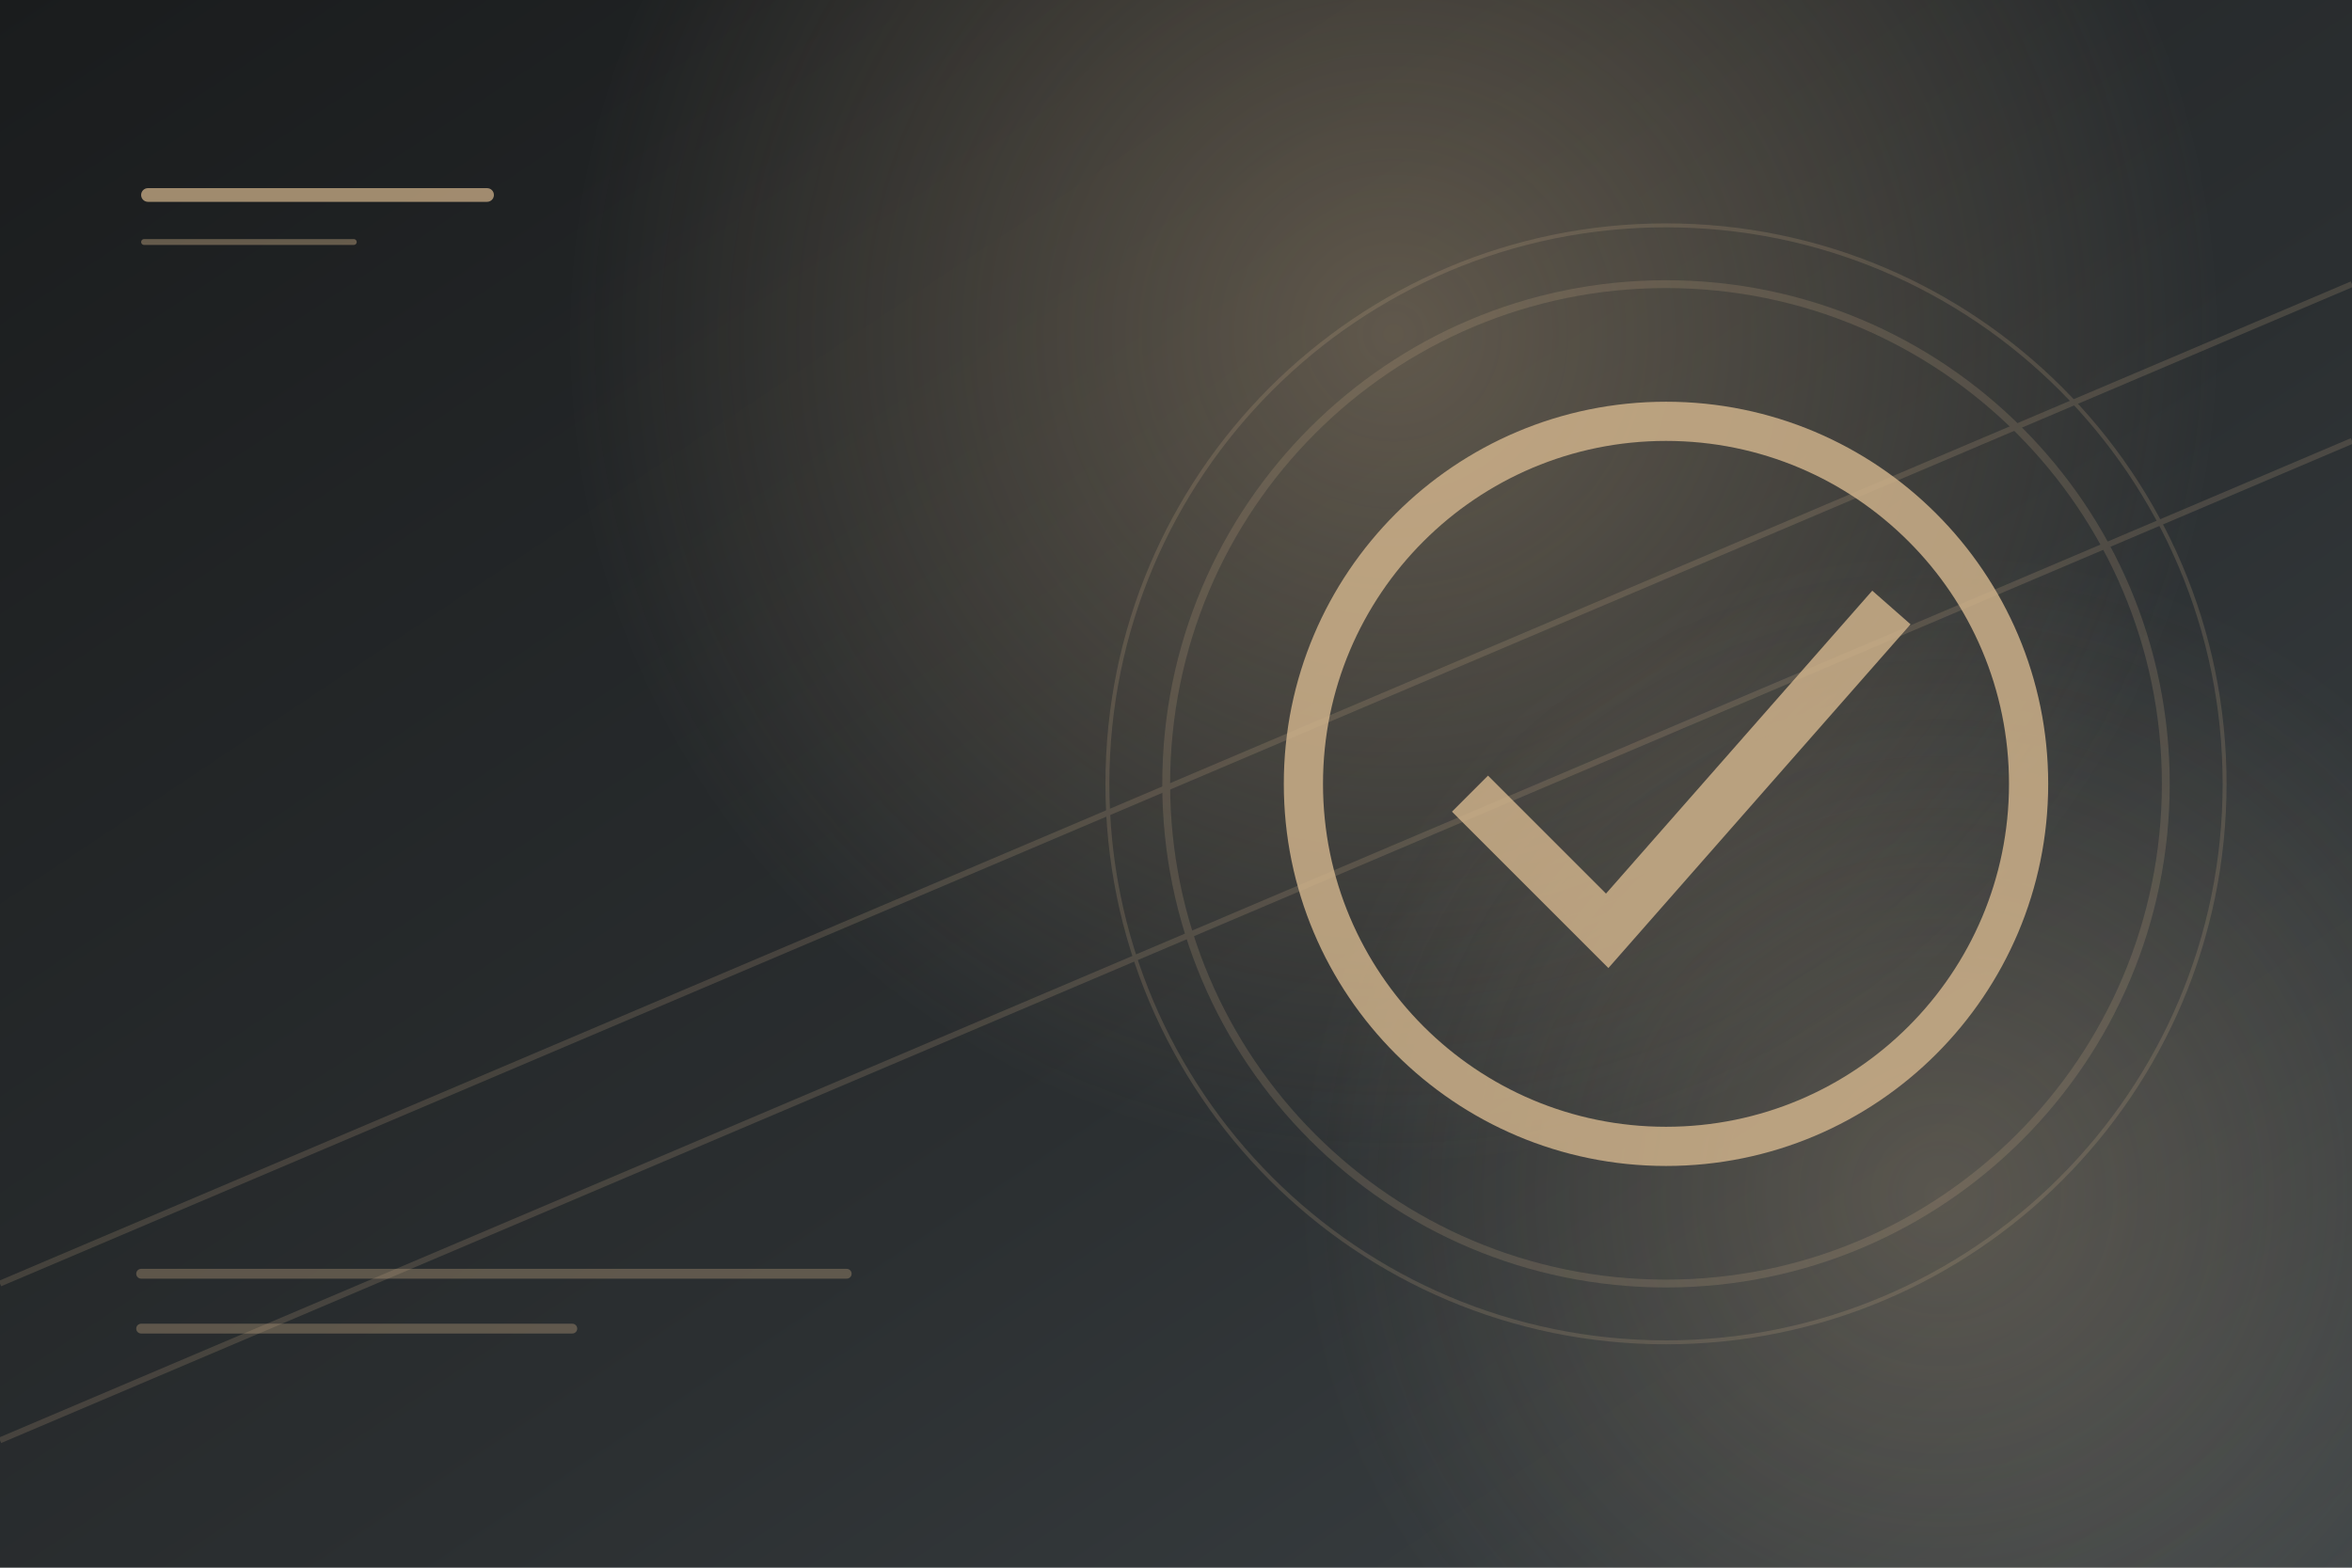
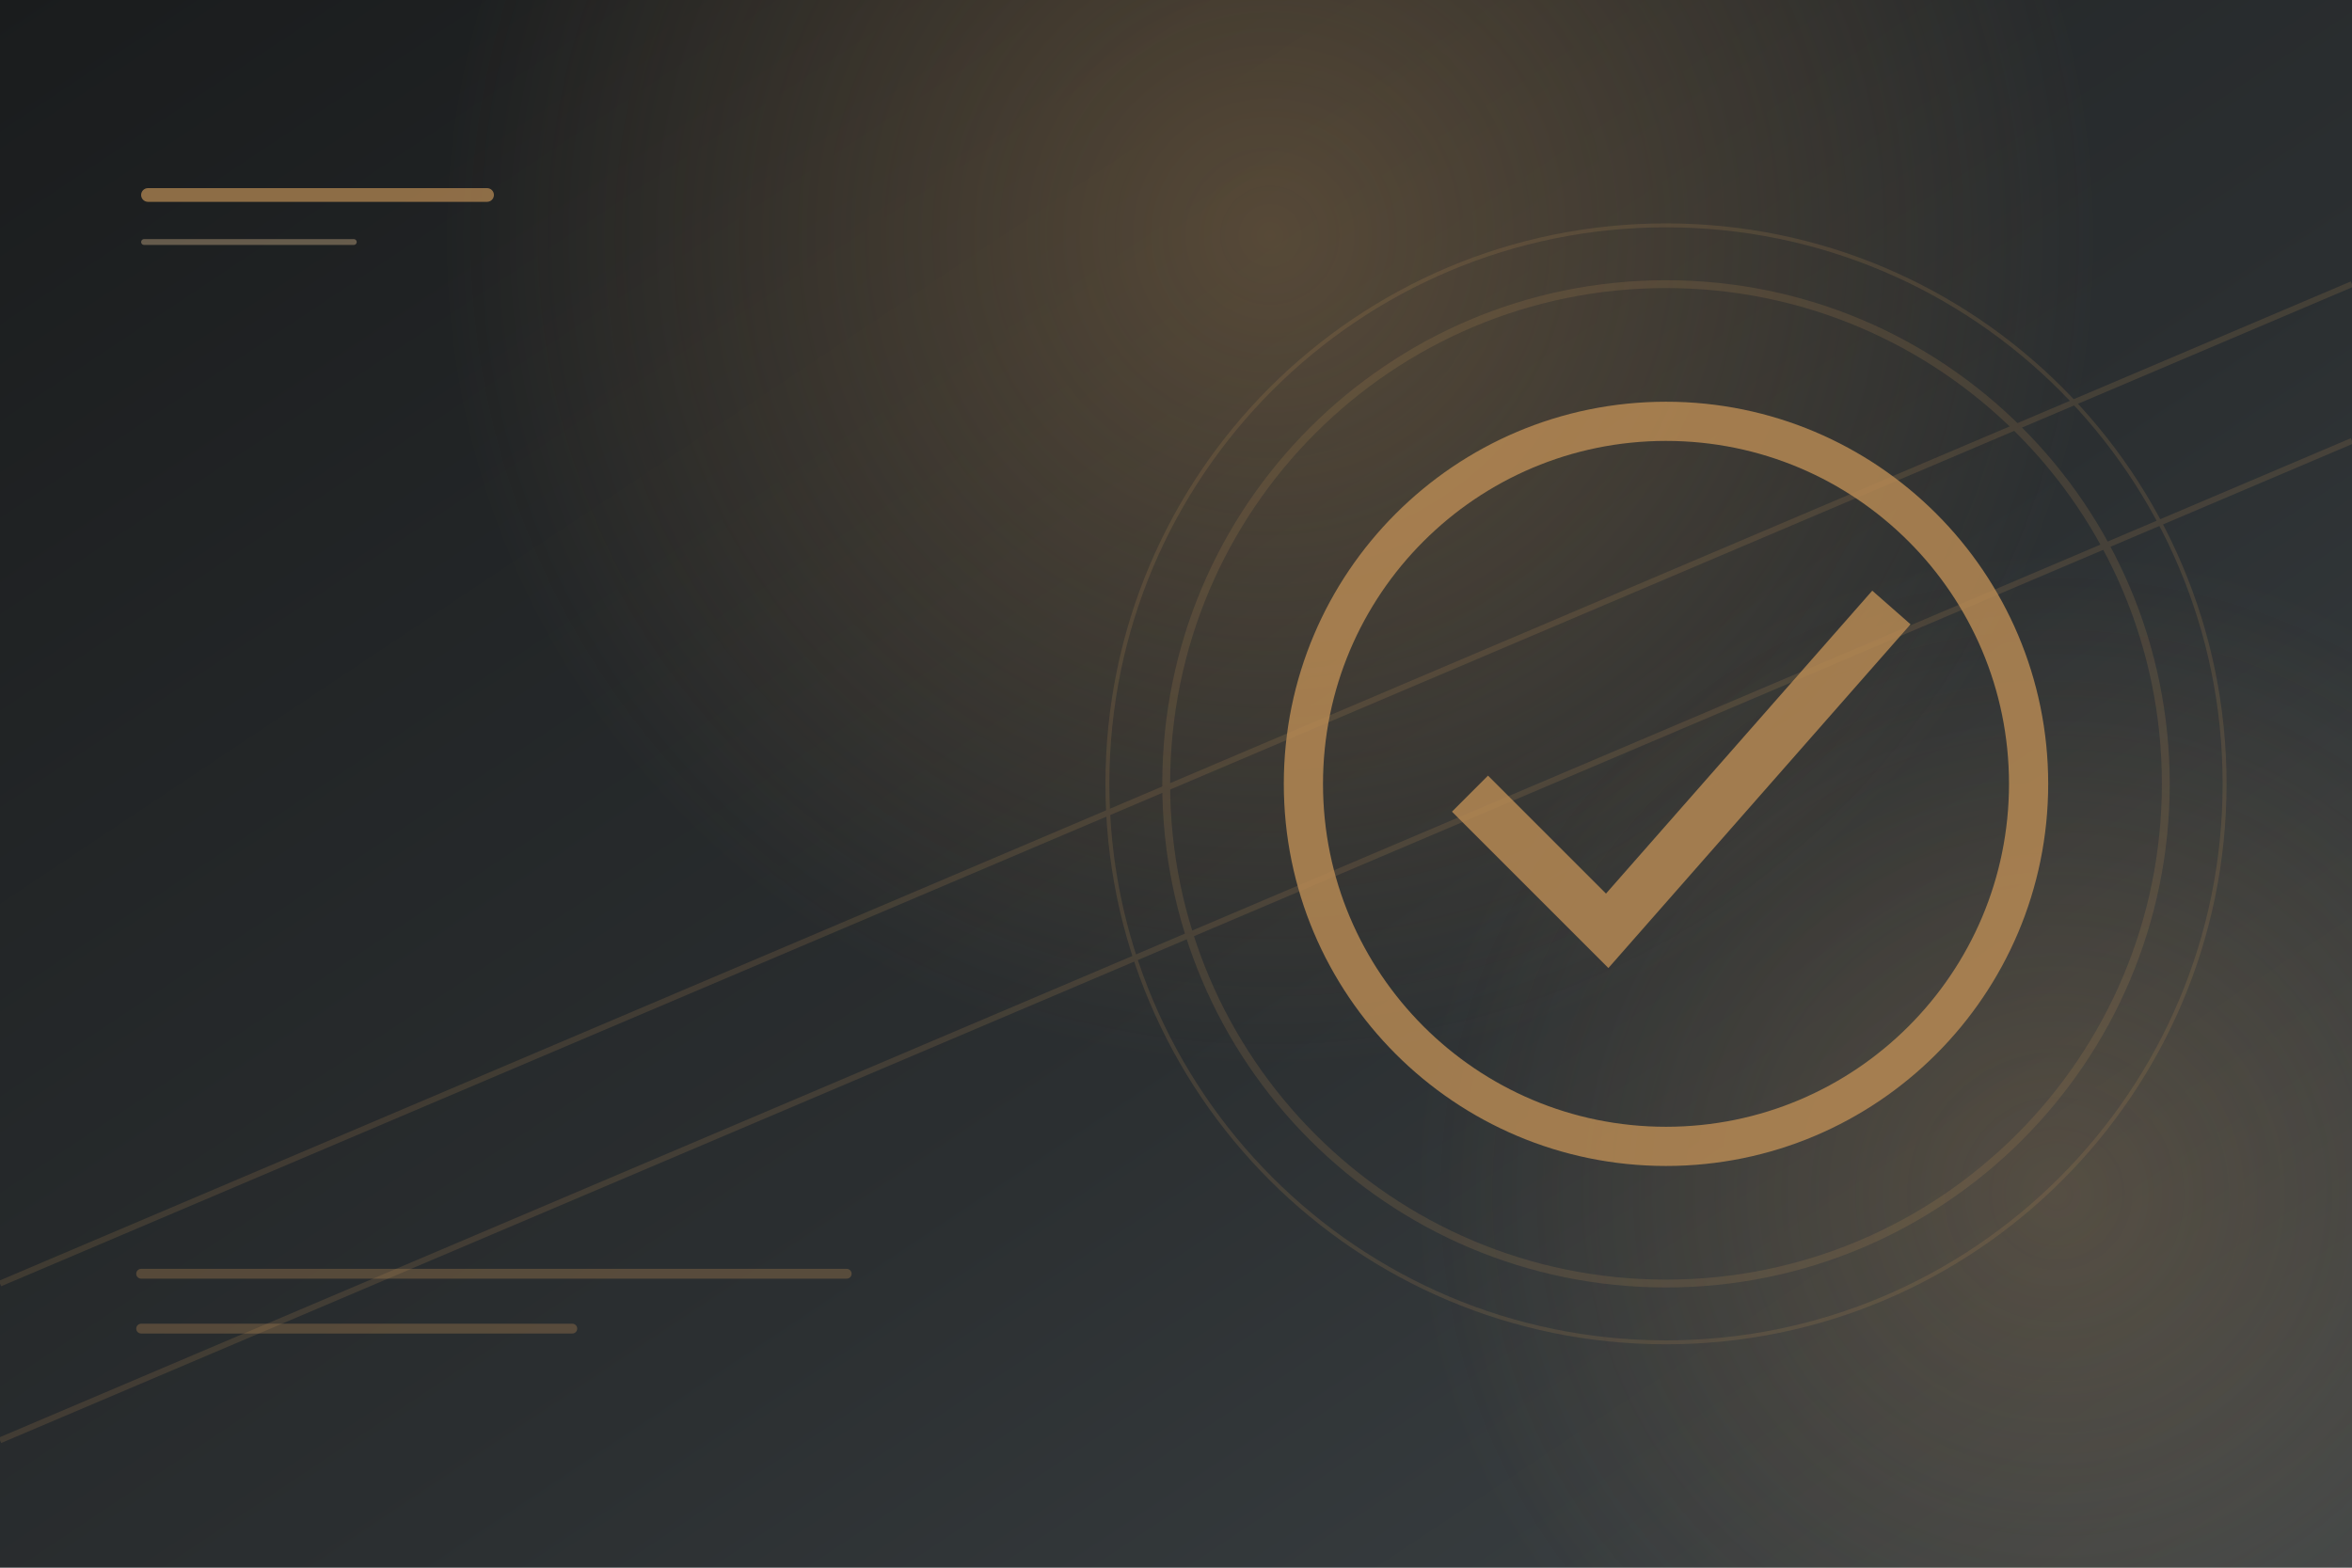
<svg xmlns="http://www.w3.org/2000/svg" width="1200" height="800" viewBox="0 0 1200 800" preserveAspectRatio="xMidYMid meet" role="img" aria-labelledby="title desc">
  <defs>
    <linearGradient id="bg" x1="0" y1="0" x2="1" y2="1">
      <stop stop-color="#1a1c1d" />
      <stop offset=".58" stop-color="#2b2f31" />
      <stop offset="1" stop-color="#3e4447" />
    </linearGradient>
    <radialGradient id="glow">
-       <stop stop-color="#d2b48c" stop-opacity=".34" />
-       <stop offset="1" stop-color="#d2b48c" stop-opacity="0" />
+       <stop stop-color="#b98b54" stop-opacity=".34" />
+       <stop offset="1" stop-color="#b98b54" stop-opacity="0" />
    </radialGradient>
  </defs>
  <rect width="1200" height="800" fill="url(#bg)" />
-   <circle cx="711" cy="172" r="420" fill="url(#glow)" />
-   <circle cx="991" cy="610" r="330" fill="url(#glow)" opacity=".7" />
-   <g fill="none" stroke="#d2b48c" opacity=".18">
+   <circle cx="648" cy="122" r="420" fill="url(#glow)" />
+   <circle cx="1050" cy="610" r="330" fill="url(#glow)" opacity=".7" />
+   <g fill="none" stroke="#b98b54" opacity=".18">
    <path d="M0 655 1200 145M0 735 1200 225" stroke-width="3" />
    <circle cx="850" cy="400" r="255" stroke-width="4" />
    <circle cx="850" cy="400" r="285" stroke-width="2" />
  </g>
-   <g color="#d2b48c" opacity=".82">
+   <g color="#b98b54" opacity=".82">
    <circle cx="850" cy="400" r="185" fill="none" stroke="currentColor" stroke-width="20" />
    <path d="m750 405 70 70 145-165" fill="none" stroke="currentColor" stroke-width="26" />
  </g>
-   <rect x="72" y="96" width="180" height="7" rx="3.5" fill="#d2b48c" opacity=".72" />
+   <rect x="72" y="96" width="180" height="7" rx="3.5" fill="#b98b54" opacity=".72" />
  <rect x="72" y="122" width="110" height="3" rx="1.5" fill="#d2b48c" opacity=".4" />
-   <path d="M72 650h360M72 678h220" stroke="#d2b48c" stroke-width="5" stroke-linecap="round" opacity=".32" />
+   <path d="M72 650h360M72 678h220" stroke="#b98b54" stroke-width="5" stroke-linecap="round" opacity=".32" />
</svg>
